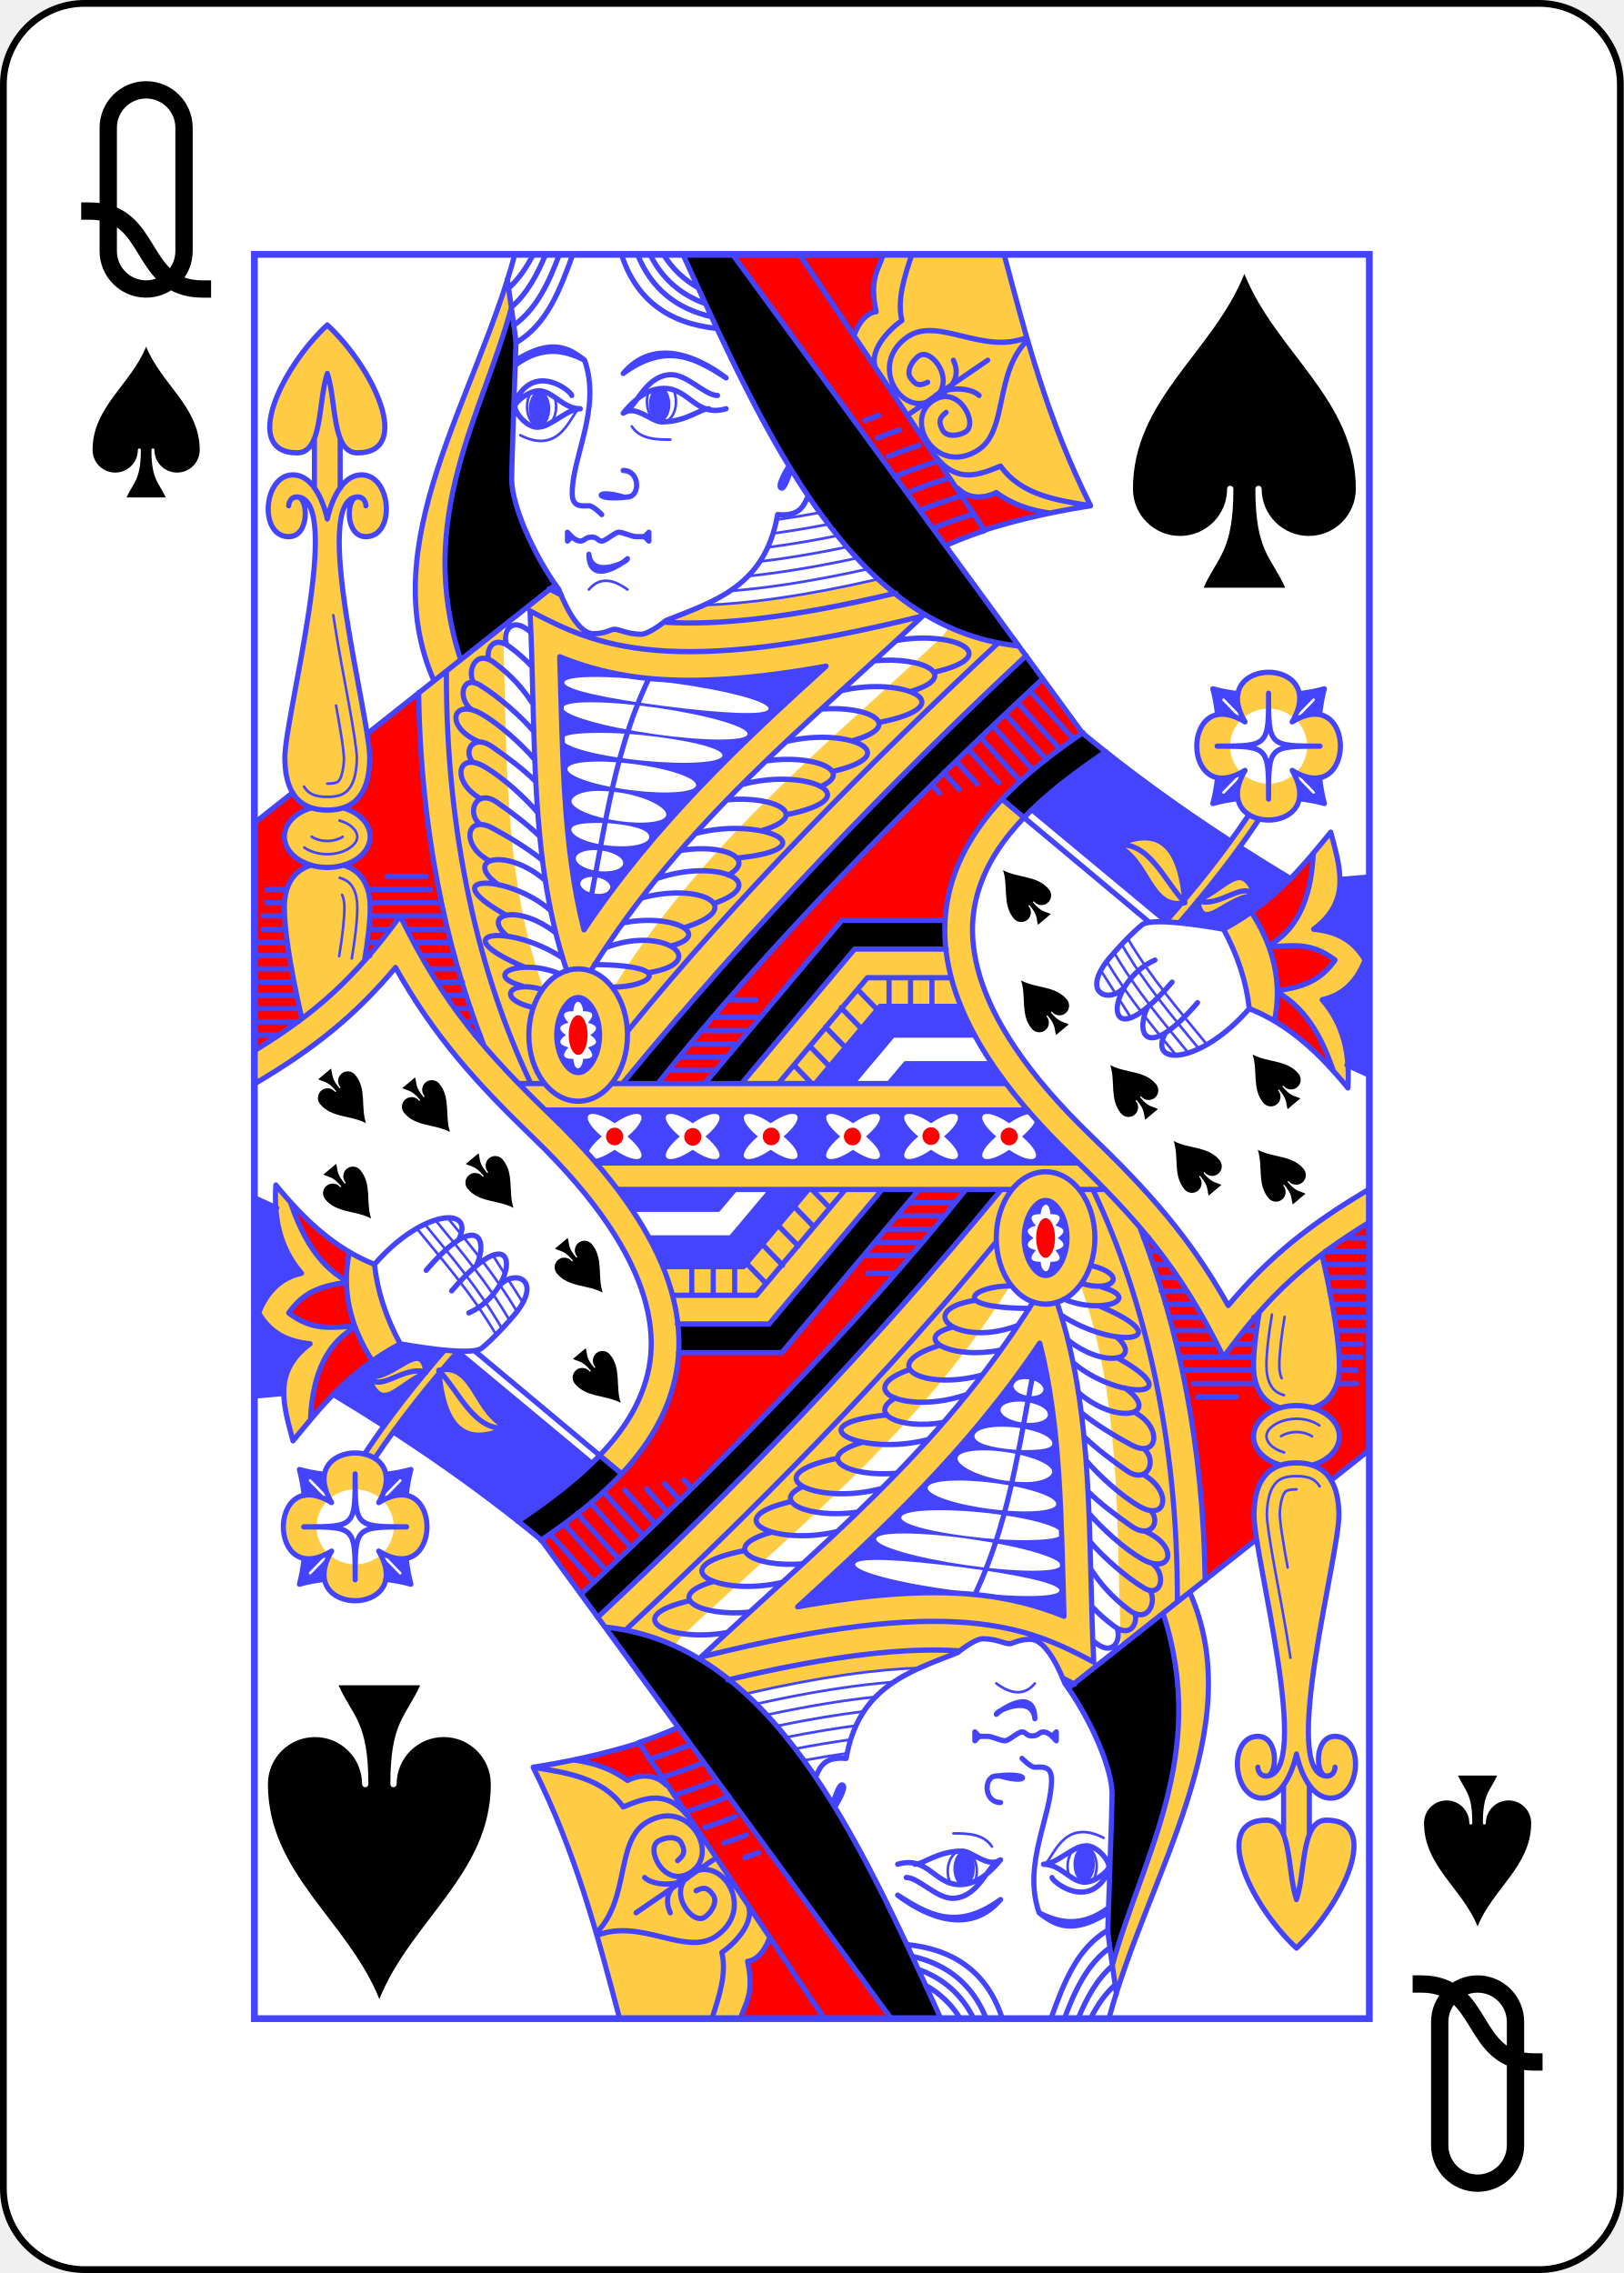
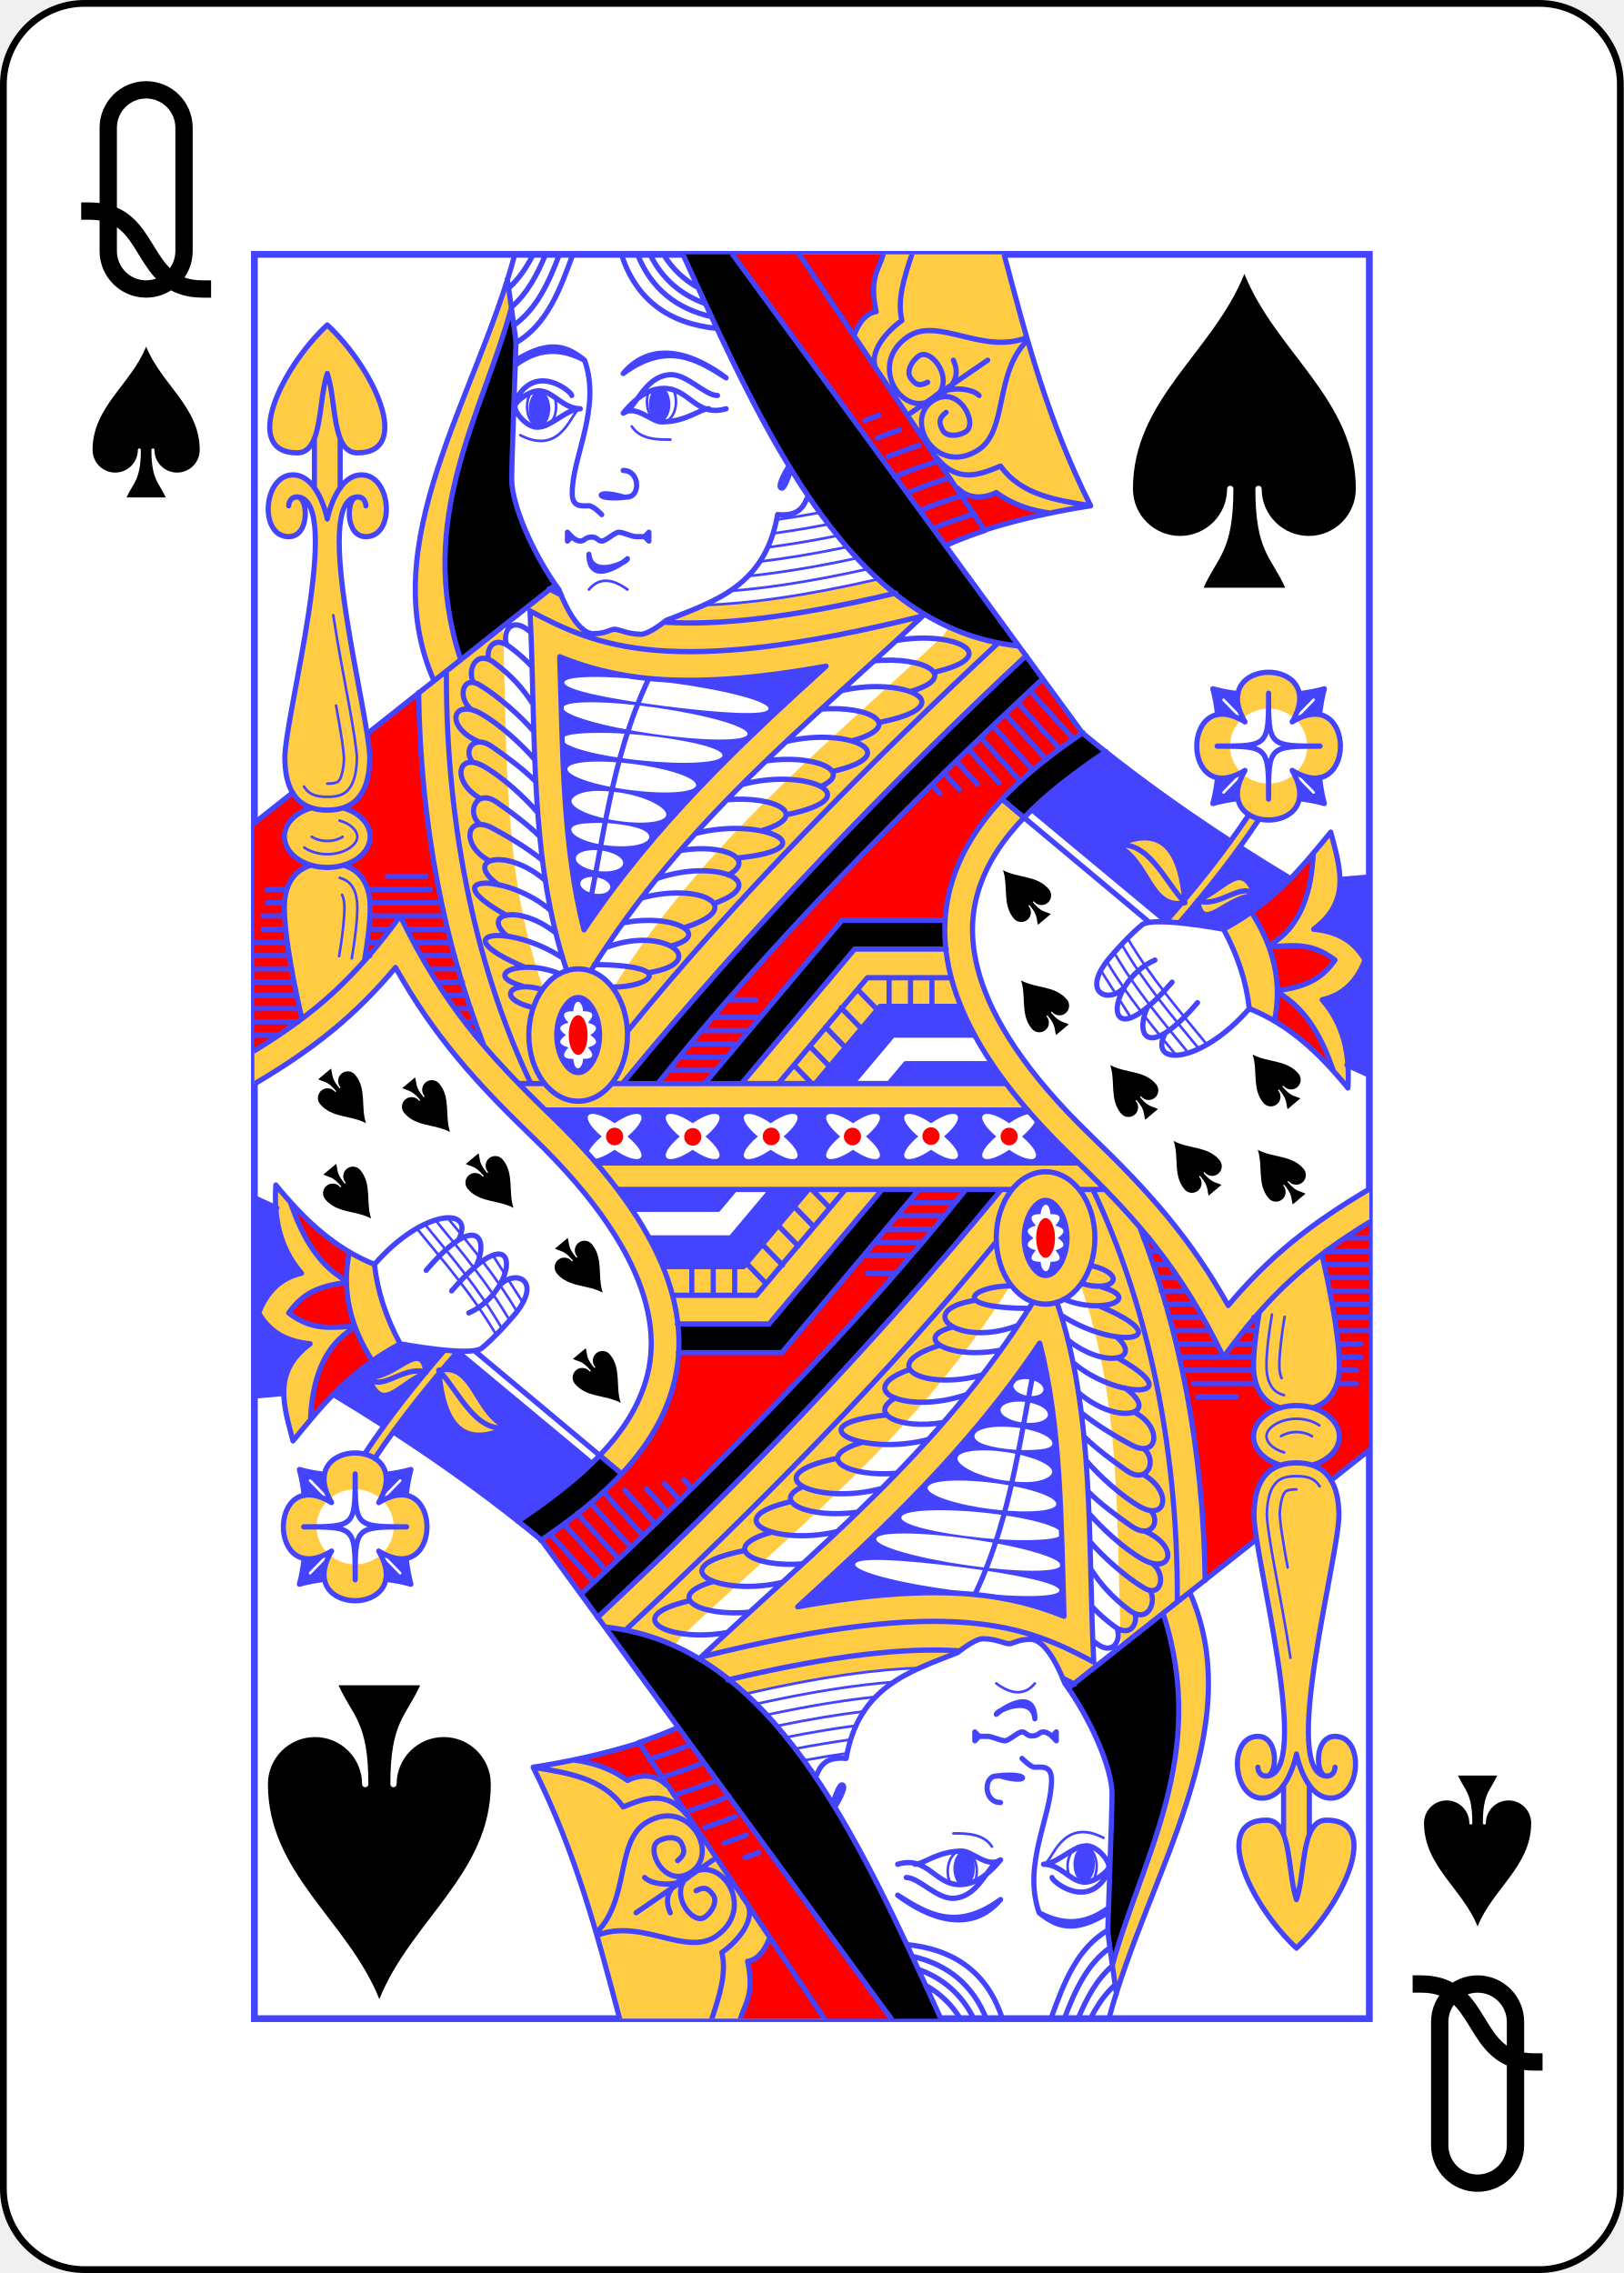
- <svg xmlns="http://www.w3.org/2000/svg" xmlns:xlink="http://www.w3.org/1999/xlink" class="card" face="QS" height="3.5in" preserveAspectRatio="none" viewBox="-120 -168 240 336" width="2.5in">
+ <svg xmlns="http://www.w3.org/2000/svg" xmlns:xlink="http://www.w3.org/1999/xlink" class=" queen" face="QS" height="3.5in" preserveAspectRatio="none" viewBox="-120 -168 240 336" width="2.5in">
  <defs>
+     <symbol id="SSQ" viewBox="-600 -600 1200 1200" preserveAspectRatio="xMinYMid">
+       <path d="M0 -500C100 -250 355 -100 355 185A150 150 0 0 1 55 185A10 10 0 0 0 35 185C35 385 85 400 130 500L-130 500C-85 400 -35 385 -35 185A10 10 0 0 0 -55 185A150 150 0 0 1 -355 185C-355 -100 -100 -250 0 -500Z" fill="black" />
+     </symbol>
    <symbol id="VSQ" viewBox="-500 -500 1000 1000" preserveAspectRatio="xMinYMid">
      <path d="M-260 100C40 100 -40 460 260 460M-175 0L-175 -285A175 175 0 0 1 175 -285L175 285A175 175 0 0 1 -175 285Z" stroke="black" stroke-width="80" stroke-linecap="square" stroke-miterlimit="1.5" fill="none" />
-     </symbol>
-     <symbol id="SSQ" viewBox="-600 -600 1200 1200" preserveAspectRatio="xMinYMid">
-       <path d="M0 -500C100 -250 355 -100 355 185A150 150 0 0 1 55 185A10 10 0 0 0 35 185C35 385 85 400 130 500L-130 500C-85 400 -35 385 -35 185A10 10 0 0 0 -55 185A150 150 0 0 1 -355 185C-355 -100 -100 -250 0 -500Z" fill="black" />
    </symbol>
    <symbol id="SQ6" preserveAspectRatio="none" viewBox="0 0 1300 2000">
      <path stroke="#44F" stroke-linecap="round" stroke-linejoin="round" stroke-width="3" fill="none" d="M986.603,811.202l17.525,26.837m3.576,5.477 14.288,21.88M993.49,800.868c12.595,20.813 26.365,39.794 40.672,57.94m3.681,4.637c6.057,7.579 12.2,15.026 18.38,22.414m3.579,4.268c4.936,5.872 9.889,11.716 14.837,17.57M1002.289,791.277c25.655,42.892 56.331,77.957 86.527,113.771M1011.321,782.244c26.598,44.899 58.724,81.183 90.152,118.553M1018.211,775.405C1045.438,820.52 1078.197,857.015 1110,895M91.99,409.09c5.346,34.4 12.365,69.897 17.979,99.543 5.614,29.646 9.608,54.847 9.523,62.492 -0.145,13.187 -2.604,25.095 -7.352,32.221C107.393,610.471 101.334,615 85,615 68.666,615 62.607,610.471 57.859,603.346M95.23,511.424c2.783,14.698 5.162,28.283 6.813,38.99 1.65,10.708 2.461,19.517 2.449,20.547 -0.126,11.422 -3.037,21.371 -4.834,24.068 -1.554,2.333 -1.961,2.671 -3.316,3.332C94.986,599.022 91.781,600 85,600M99.244,641.859C113.484,645.758 120,654.053 120,660c0,3.875 -2.134,8.183 -8.246,12.461C105.642,676.739 95.97,680 85,680 74.03,680 64.358,676.739 58.246,672.461M99.477,706.764c8.836,2.486 12.848,6.436 15.93,11.998C118.488,724.324 120,732.046 120,740c0,15.201 -2.706,36.775 -6.41,58.111M102.949,660.283C99.903,662.338 92.86,665 85,665c-7.997,0 -15.198,-2.76 -18.152,-4.828M102.285,726.031C103.523,728.265 105,733.947 105,740c0,13.42 -2.566,34.674 -6.189,55.545M726.76,368.279C639.854,387.672 574.693,396.008 524.839,397.575M715.613,356.589C649.941,370.779 597.123,378.462 554.168,381.631M703.039,344.259c-49.768,10.383 -91.885,16.912 -127.756,20.523M690.788,331.769c-38.303,7.698 -71.908,13.042 -101.508,16.491M680.138,318.872c-30.036,5.827 -57.089,10.165 -81.515,13.253M670.205,305.766c-23.347,4.37 -44.834,7.816 -64.642,10.458M659.573,292.715c-18.048,3.239 -34.946,5.91 -50.783,8.073M390,380c11.945,-13.956 27.221,-12.698 45,0M440,195c10,15 30,15 45,15M310,205c50,25 60,-30 70,-30M350.02,162.055c1.143,3.178 1.786,6.766 1.786,10.564 0,13.036 -7.581,23.604 -16.933,23.604 -9.352,0 -16.933,-10.568 -16.933,-23.604 0,-5.798 1.5,-11.108 3.988,-15.217M488.558,153.607c1.908,3.82 3.026,8.463 3.026,13.47 0,13.036 -7.581,23.604 -16.933,23.604 -9.352,0 -16.933,-10.568 -16.933,-23.604 0,-4.033 0.725,-7.829 2.004,-11.149" />
      <use xlink:href="#SSQ" height="90" width="90" transform="translate(1188,935)scale(1,0.972)rotate(-40)translate(-45,-45)" />
      <use xlink:href="#SSQ" height="90" width="90" transform="translate(1194,1043)scale(1,0.972)rotate(-40)translate(-45,-45)" />
      <use xlink:href="#SSQ" height="90" width="90" transform="translate(1096,1033)scale(1,0.972)rotate(-40)translate(-45,-45)" />
      <use xlink:href="#SSQ" height="90" width="90" transform="translate(1022,947)scale(1,0.972)rotate(-40)translate(-45,-45)" />
      <use xlink:href="#SSQ" height="90" width="90" transform="translate(918,851)scale(1,0.972)rotate(-40)translate(-45,-45)" />
      <use xlink:href="#SSQ" height="90" width="90" transform="translate(897,726)scale(1,0.972)rotate(-40)translate(-45,-45)" />
    </symbol>
    <symbol id="SQ5" preserveAspectRatio="none" viewBox="0 0 1300 2000">
      <path stroke="#44F" stroke-linecap="round" stroke-linejoin="round" stroke-width="6" fill="none" d="M435,885A57.5,75 0 0 1 377.5,960 57.5,75 0 0 1 320,885 57.5,75 0 0 1 377.5,810 57.5,75 0 0 1 435,885v0M417.077,940H876.026M308.271,940h28.757M339.491,970H901.478M131.845,543.196 351.035,374.589M6.9310566e-5,644.615 44.832,610.129M1138.166,665.182C1077.993,627.183 1020.125,586.553 965.296,542.458M1208.58,707.907c-20.188,-11.785 -40.16,-23.815 -59.891,-36.121M557.518,-3.5577172e-4 965.446,542.578M1299.729,1059.765c-68.477,39.278 -116.733,76.573 -164.284,131.813 -44.949,-77.848 -93.918,-130.607 -160.209,-192.689 -76.06,-71.231 -114.274,-131.591 -129.371,-180.426 -15.097,-48.834 -8.908,-86.603 7.949,-120.969 28.317,-57.727 91.513,-102.355 139.07,-133.864M499.685,0.037C598.837,212.453 698.514,423.778 890.342,443.851M364.365,812.312C320.077,685.414 328.509,542.63 321.336,404.177c76.717,39.852 163.357,77.441 457.882,5.761C644.587,533.127 501.693,642.054 392.457,811.847M355.977,456.125c29.63,11.748 64.921,21.562 110.043,25.154 51.306,4.084 115.563,0.486 200.578,-14.406 -98.578,87.128 -198.392,177.482 -282.246,298.861 -24.965,-94.927 -24.797,-201.063 -28.375,-309.609v0M867.343,440.406C719.63,574.076 560.439,730.575 436.094,879.438M223.892,472.869c-0.823,183.169 37.986,343.482 98.116,466.271M191.498,496.713c2.086,150.922 30.405,286.392 75.553,398.739M429.507,939.468C578.783,763.04 746.552,593.77 899.911,454.841M470.355,940.012C595.553,787.076 764.145,621.017 918.956,481.379M525,940 685,755h120.419M567.926,940.05 699.861,787.5h106.789M611.465,939.39 714.723,820h97.264M654.392,939.439 729.584,852.5h93.897M697.397,939.399 744.445,885h95.046M740.075,939.736 759.307,917.5H860M906.392,629.423 1063.785,756.677M871.924,617.813 1043.244,757.011M459.619,481.348C414.869,573.513 406.452,669.627 385,765M303.656,-0.002C259.093,162.789 138.614,327.078 209.423,483.473M240.1,458.28C187.085,297.86 265.541,182.854 300.096,58.96M805.811,330.134c14.888,-6.445 30.422,-12.16 46.149,-17.214M0.097,902.739C71.866,860.067 117.037,820.617 170,750c50,100 99.857,155.164 176.979,227.389 281.561,263.684 94.151,409.611 -13.084,480.469M377.5,842.5c4.423,0 9.318,2.003 14.867,9.24C397.916,858.978 402.5,871.022 402.5,885c0,13.978 -4.584,26.022 -10.133,33.26C386.818,925.497 381.923,927.5 377.5,927.5c-4.423,0 -9.318,-2.003 -14.867,-9.24C357.084,911.022 352.5,898.978 352.5,885c0,-13.978 4.584,-26.022 10.133,-33.26C368.182,844.503 373.077,842.5 377.5,842.5v0M1130,765c16.819,30.213 26.654,60.208 30,90 47.231,18.324 82.887,51.837 115,90 2.342,-37.044 -4.297,-71.387 -30,-100 23.35,-4.999 40.003,-20.019 50,-45 -14.528,-24.402 -35.976,-32.699 -60,-35 44.875,-32.167 30.267,-71.339 20,-110 -32.963,38.744 -63.867,77.98 -125,110v0M1300,705.833l-34.324,2.86M1300,930.555l-26.171,-11.632M1192.727,836.426c37.699,20.42 54.567,59.519 65.28,89.01M1182.969,784.923c26.555,-0.869 48.454,-6.172 77.031,15.077 -14.637,19.516 -30.136,29.721 -67.201,34.643M1234.629,679.158c-1.994,40.389 -12.783,83.276 -52.204,104.577M1162.343,745.425c26.538,39.875 36.074,80.877 26.979,123.434M1130,765c0,0 -82.168,-15 -95,-5 -12.832,10 -32.969,31.307 -40,40 -31.97,39.527 3.645,49.729 20,30M1050,800c-59.312,25.45 -64.226,120.615 20,25M1041.193,853.529c-14.944,32.294 0.758,60.301 58.5,-5.248M1062.185,882.591C1040.994,921.292 1103.755,918.144 1160,855M1063.252,755.8c33.572,-37.624 66.287,-76.827 96.446,-120.735M1078.458,757.687c32.493,-36.683 64.095,-75.006 93.255,-117.826M1085,735c-4.952,-58.002 -25.404,-90.068 -80,-65 38.526,16.691 38.617,74.158 80,65v0M1005,670c37.807,-6.254 56.14,40.797 80,65M1100,732.332c35,-15 50.673,-47.071 67.282,-5 -32.282,-2.084 -62.282,45 -67.282,5v0M1100.066,732.845c26.326,8.267 52.462,-23.905 67.216,-5.514M1155,585C1080,630 1080,485 1155,530c-45,-75 100,-75 55,0 75,-45 75,100 10e-5,55 45,75 -100,75 -55,10e-6v0M1242.5,557.5c-60,0 -60,0 -60,-60 0,60 0,60 -60,60 60,0 60,0 60,60 0,-60 0,-60 60,-60v0M1122.974,521.343c-1.248,-10.594 -3.073,-20.44 -5.474,-28.843 8.577,2.45 18.654,4.3 29.498,5.55M1146.755,616.978c-10.751,1.249 -20.742,3.09 -29.255,5.522 2.422,-8.479 4.258,-18.424 5.507,-29.126M1241.948,592.986c1.25,10.85 3.1,20.933 5.552,29.514 -8.414,-2.404 -18.273,-4.23 -28.883,-5.478M1218.576,497.983c10.625,-1.248 20.499,-3.076 28.924,-5.483 -2.415,8.453 -4.247,18.364 -5.495,29.029M357.959,386.261c-4.785,-2.306 -9.524,-4.688 -14.283,-7.126M748.069,383.939C622.451,413.088 538.889,420.538 479.792,417.078M355.99,456.129c29.627,11.745 64.914,21.559 110.029,25.15 51.303,4.084 115.556,0.486 200.564,-14.404C568.012,554 468.16,644.256 384.25,765.713 359.238,670.907 359.539,564.676 355.99,456.129v0M85,135c10.787,31.13 5,90 35,90 65,0 20,-95 -35,-145 -55,50 -100,145 -35,145 30,0 24.213,-58.87 35,-90v0M40,285c0,0 0,-10 10,-10 12.881,0 15,45 -10,45 -35,0 -30,-70 5,-70 30,0 40,50 40,50 0,0 10,-50 40,-50 35,0 40,70 5,70 -25,0 -22.881,-45 -10,-45 10,0 10,10 10,10M120,275c-55,2.668 15,250 14.491,296.289C134.168,600.673 125,630 85,630 45,630 35.832,600.673 35.509,571.289 35,525 105,277.668 50,275M70,264.984V208.333M100,265.189V208.744M103.206,627.393C121.818,632.488 135,645.167 135,660c0,19.33 -22.386,35 -50,35 -27.614,0 -50,-15.67 -50,-35 0,-14.83 13.177,-27.506 31.782,-32.604M65.931,692.476C41.675,699.577 35,720.74 35,740c0,36.244 13.136,96.133 20.364,126.343M128.369,800.677C132.147,778.914 135,756.89 135,740c0,-19.399 -6.772,-40.731 -31.462,-47.677M256.892,885h6.386M1.1417102e-4,885 28.737,885M245.572,870h11.901M2.5229169e-5,870 51.088,870M233.67,855h18.578M4.1609595e-5,855 52.54,855M222.93,840h24.093M7.6084636e-5,840 49.347,840M212.771,825h29.898M4.2336546e-5,825 46.444,825M203.192,810h34.543M4.0905762e-6,810 43.541,810M194.483,795h38.897M129.462,795h5.225M-3.8457096e-5,795 40.638,795M186.065,780h42.961M131.784,780h14.514M-3.1733115e-5,780 38.316,780M178.228,765h46.734M133.816,765h24.673M10,765H36.284M134.687,750h86.502M10,750H34.543M134.977,735h83.018M15,735H35.123M132.655,720H205M15,720H37.845M155,705h45M325,510c-11.823,-17.571 -24.455,-31.947 -45.421,-47.163 -21.678,-15.732 -32.015,9.636 -23.863,22.705M325,540c-13.684,-15.717 -40.727,-39.318 -62.257,-51.807 -20.397,-11.832 -26.523,15.099 -9.535,27.995M326.649,572.539c-13.684,-15.717 -40.423,-39.856 -62.257,-51.807 -33.042,-18.086 -43.839,14.159 -2.743,31.807M329.682,632.145c-13.684,-15.717 -40.423,-39.856 -62.257,-51.807 -30.812,-16.866 -37.656,16.866 -5.116,35.807M328.068,597.688c-13.861,-13.59 -33.316,-27.705 -50.773,-39.513 -22.074,-14.931 -34.105,4.474 -22.836,17.226M332.196,659.388c-13.77,-13.233 -32.62,-26.885 -49.583,-38.358 -24.045,-16.263 -36.173,12.272 -19.252,25.316M335.481,686.606C319.244,673.642 295.514,659.744 277.425,650.338c-31.27,-16.261 -36.887,20.479 -3.298,37.121M339.442,709.944C293.812,671.344 241.204,684.642 285,715M345.578,743.858c-49.783,-42.234 -140.14,-42.27 -51.454,5.5M359.154,797.427C296.308,757.356 217.415,767.986 315.257,808.088M356.152,815.716c-43.416,-18.163 -92.791,0.21 -43.971,13.658M335.796,833.551c-36.462,-11.384 -55.926,9.427 -11.424,20.211M323.637,467.387c-7.192,-7.586 -15.51,-14.892 -25.859,-22.401 -17.521,-12.715 -26.719,0.327 -25.123,12.489M322.159,428.227c-1.318,-1.002 -2.67,-2.006 -4.059,-3.014 -19.412,-14.087 -28.607,3.442 -24.227,16.361M351.502,769.347c-41.829,-32.623 -87.13,-22.987 -57.826,2.599M396.51,805.034c97.552,1.04 65.936,25.615 21.194,25.634M410.204,785.716c31.879,-11.92 60.58,-9.172 74.958,-1.629 16.817,8.823 14.04,24.205 -26.164,30.349M430.55,757.732c58.577,-11 103.695,13.949 55.485,26.189M451.623,729.604c67.421,-18.097 125.455,10.742 49.426,33.663M469.152,707.617c69.253,-23.471 135.427,4.475 67.152,28.145M497.035,675.734c50.502,-8.008 88.675,9.666 55.551,28.022M514.063,656.567c77.254,-19.945 157.955,17.262 48.763,27.753M550.915,618.31c57.176,-5.002 100.009,18.027 40.226,35.034M568.891,600.939c75.248,-19.798 151.842,14.609 51.224,34.336M596.84,574.156c55.645,-7.643 102.468,11.747 64.246,28.765M620.738,552.108c71.57,-16.516 140.665,14.62 53.46,34.064M660.734,515.57c57.115,-4.525 99.001,18.874 36.455,35.786M684.387,494.589c73.88,-16.895 144.864,16.899 43.681,36.081M722.796,460.826c57.765,-5.504 101.75,17.66 42.025,34.797M748.431,437.765c68.018,-11.92 127.591,17.439 43.802,36.027M645.552,273.862C640.452,285.479 635.593,297.26 610,295c-14.372,81.302 -73.773,98.388 -130,120 0,0 -19.419,15.646 -29.419,15.646C435.581,430.646 425,425 420,425c-5,0 -10,5 -25,5 -15,0 -30,-25 -40,-50 -30,-40 -55,-96.045 -55,-125 0,-20 5.003,-149.999 5,-155 -0.002,-3.089 -5.728,-42.446 -10.104,-72.074M622.933,240.321C616.616,250.552 609.194,264.742 615,265c2.734,0.121 6.97,-10.378 10.244,-19.906M904.16,494.814l50.564,54.175M889.99,508.204l48.735,52.216M875.348,521.087l48.019,51.449M861.637,534.968l46.154,49.451M847.017,547.875l45.963,49.246M832.833,561.25l35.288,37.809M818.663,574.639l24.026,25.742M803.865,587.356l17.842,19.116M790.064,601.14l8.928,9.566M482.759,925h55.419M495.895,910h55.008M508.21,895h55.829M521.346,880h55.419M534.483,865h55.419M552.956,845H585M790,820v32.5M765,820v32.5M740,820v32.5M703.268,833.268l22.578,22.578M684.089,854.089l23.399,23.399M665.936,875.936l22.783,22.783M648.194,898.194l22.578,22.578M629.22,919.22l20.731,20.731M791.296,310.755c15.63,-6.297 31.834,-11.835 48.115,-16.69M776.157,290.351c15.845,-6.355 32.273,-11.933 48.765,-16.813M760.822,270.486c16.181,-6.504 32.973,-12.196 49.824,-17.161M746.548,252.229c16.426,-6.796 33.542,-12.736 50.759,-17.91M739.121,229.174c11.718,-4.608 23.734,-8.797 35.842,-12.6M726.547,208.228c8.464,-3.276 17.075,-6.335 25.756,-9.191M711.686,188.339c5.395,-2.008 10.857,-3.949 16.37,-5.825M900.409,94.432C848.546,114.254 796.728,69.77 761.432,93.622 715,125 755,185 789.335,165.189 821.135,146.84 790,105 775,115c-9.303,6.202 -14.888,18.309 -10,25 6.18,8.459 10.489,9.628 20,5M901.467,97.133C861.761,135.456 879.347,201.012 842.741,222.521 794.423,250.91 757.503,188.968 790.171,166.514c30.256,-20.796 54.606,25.324 39.12,34.554 -9.604,5.724 -22.937,5.55 -26.869,-1.743 -4.972,-9.221 -4.172,-13.613 4.102,-20.203M765,180l90,-60M845,160c-10,-10 -45.467,-11.357 -55,5 22.008,-11.038 34.763,-24.757 25,-45M795,230c25,30 50,20 75,10 24.055,32.765 64.661,38.666 105,45M725,130C715,110 740,85 755,75 749.149,51.949 757.707,26.01 766.594,0.005M700,90c10,-25 25,-25 25,-25 -8.483,-38.172 3.289,-47.867 8.187,-64.931M427.964,0.018C445.065,51.748 483.313,78.4 539.319,83.994M446.671,0.044C462.631,38.844 492.036,61.7 533.14,70.683M461.245,0.016C475.225,27.447 496.929,45.719 525.584,55.748M476.996,0.108C487.38,16.454 500.998,28.964 517.636,37.894M371.264,0.044C356.344,40.197 340.918,80.075 304.697,100.286M355.609,0.044C343.343,31.804 329.139,61.846 302.671,80.299M339.571,0.021C329.734,23.196 317.891,44.53 299.715,59.884M325.157,0.084C317.465,14.722 308.277,27.965 296.268,38.544M305,120c41.102,-25.066 61.561,-14.287 80,0 20,55 -15,110 -14.419,151.676 0.216,15.477 11.727,13.449 19.419,13.324 4.999,-0.081 15,10 15,10M305,125c29.586,-20.976 55.476,-17.507 80,-5M430,245c20,0 20,30 5,30 -40,5 -40,-10 -5,0M365,315v10l5,-5 -5,-5v0M455,320l5,-5v10l-5,-5v0M370,320c0,0 5,5 10,5 5,0 5.244,-4.01 12.322,-4.485C400,320 400,325 405,325c5,0 15,-10 20,-10 5,0 15,5 20,5h10M390,340c3.07,28.452 45.614,8.689 45,5 -5,5 -44.772,31.851 -45,-5v0M430,135c51.536,-36.719 85.865,-16.182 120,5 -35.405,-25.982 -85,-45 -120,-5v0M540,160C525,160 503.53,134.615 483.614,136.451 453.799,139.2 445,175 430,180 447.935,158.592 463.794,151.781 478.07,151.935 507.274,152.251 515,185 550,175M430,180c15,-10 32.809,10.043 45.174,9.945C504.082,189.717 519.494,175 530,175M380,175c-20,0 -30.874,-19.165 -47.032,-20.29 -12.341,-0.86 -29.195,12.612 -29.195,17.612 0,7.071 11.237,20.708 22.743,23.258C342.908,199.214 362.812,175.349 380,175v0M305,165c22.643,-42.75 64.953,-9.492 65,-5M820,265c15,15 35,10 45,5 20.519,14.656 42.757,20.72 62.683,23.229M851.867 312.337C895.106 299.118 938.831 290.348 975 285C924.901 188.223 899.901 94.153 874.117 -0.002 M851.867,312.337C895.106,299.118 938.831,290.348 975,285 924.901,188.223 899.901,94.153 874.117,-0.002M851.013,311.998 635.367,-2.4089679e-4M927.653,293.265C907.757,290.72 885.519,284.656 865,270c-10,5 -30,10 -45,-5" />
    </symbol>
    <symbol id="SQ4" preserveAspectRatio="none" viewBox="0 0 1300 2000">
      <path fill="black" d="M499.674,0C598.831,212.426 698.516,423.784 891.078,444.248L557.508,0ZM299.898,59.855C265.541,182.854 187.085,297.86 240.1,458.279L349.875,372.945C322.205,333.641 300,282.29 300,255c0,-20 5.003,-149.999 5,-155 -10e-4,-2.004 -2.411,-19.274 -5.102,-40.145zM899.91,454.842C746.551,593.77 578.784,763.041 429.508,939.469l40.848,0.543C595.553,787.076 764.144,621.017 918.955,481.379Zm65.791,87.457c-28.872,19.187 -64.125,44.128 -93.979,75.523l25.551,20.043c30.23,-29.844 65.96,-54.59 95.6,-73.979 -9.281,-6.879 -18.471,-14.107 -27.172,-21.588zM685,755 525.102,939.883 570,940 699.861,787.5H806.65L805,755Z" />
    </symbol>
    <symbol id="SQ3" preserveAspectRatio="none" viewBox="0 0 1300 2000">
      <path fill="#44F" d="M472.5,150a12.5,20 0 0 0 -12.5,20 12.5,20 0 0 0 12.5,20 12.5,20 0 0 0 12.5,-20 12.5,20 0 0 0 -12.5,-20zm-140,5a12.5,20 0 0 0 -12.5,20 12.5,20 0 0 0 12.5,20 12.5,20 0 0 0 12.5,-20 12.5,20 0 0 0 -12.5,-20zm23.49,301.129c3.549,108.548 3.248,214.779 28.26,309.584 83.91,-121.457 183.762,-211.713 282.334,-298.838 -85.008,14.89 -149.262,18.489 -200.564,14.404 -45.115,-3.592 -80.402,-13.405 -110.029,-25.15zm42.926,22.922c22.576,0.103 52.528,2.344 83.498,6.246 65.746,8.284 118.153,21.659 117.055,29.873 -1.098,8.214 -56.309,5.079 -122.053,-3.205 -65.739,-8.284 -117.118,-18.579 -116.027,-26.793 0.534,-4.02 14.072,-6.229 37.527,-6.121zM1117.5,492.5c2.401,8.404 4.227,18.249 5.475,28.844v0.361c7.388,-1.364 16.465,0.084 27.232,5.623l-21.267,-21.268a1.5,1.5 0 0 1 1.045,-2.576 1.5,1.5 0 0 1 1.076,0.455l21.268,21.268c-5.529,-10.748 -6.981,-19.813 -5.629,-27.193 -10.729,-1.249 -20.702,-3.086 -29.199,-5.514zm130,0c-8.425,2.407 -18.299,4.234 -28.924,5.482h-0.279c1.361,7.386 -0.087,16.461 -5.623,27.223l21.266,-21.266a1.5,1.5 0 0 1 1.031,-0.453 1.5,1.5 0 0 1 1.09,2.574l-21.267,21.268c10.757,-5.534 19.827,-6.984 27.211,-5.627v-0.172c1.249,-10.665 3.081,-20.576 5.496,-29.029zm-853.6,15.258c20.384,0.103 47.429,2.344 75.393,6.246 59.364,8.284 106.684,21.659 105.691,29.873 -0.993,8.214 -49.917,8.157 -109.277,-0.127 -59.364,-8.284 -106.684,-21.659 -105.691,-29.873 0.486,-4.019 12.709,-6.227 33.885,-6.119zm7.695,34.68c15.094,-0.075 32.615,0.814 50.479,2.562 51.501,5.041 94.008,14.752 93.676,23.004 -0.329,8.252 -42.347,10.855 -93.85,5.814C400.399,568.778 358.918,558.002 359.25,549.75c0.203,-5.087 15.52,-7.179 42.346,-7.312zm590.814,21.094c-26.288,17.831 -58.004,39.716 -85.844,65.822L1063.252,755.799c5.929,-6.645 11.831,-13.341 17.697,-20.102C1043.571,740.317 1042.225,686.128 1005,670c53.451,-24.542 74.165,5.695 79.658,61.402 18.288,-21.222 36.203,-43.132 53.461,-66.25 -50.496,-31.89 -99.368,-65.632 -145.709,-101.621zm92.248,167.871c-1.235,1.434 -2.47,2.867 -3.709,4.295 1.306,-0.161 2.653,-0.388 4.051,-0.697 -0.104,-1.216 -0.224,-2.404 -0.342,-3.598zm-21.406,24.396 1.324,1.023C1092.824,758.22 1130,765 1130,765c33.235,-17.408 57.528,-36.95 78.082,-57.385 -19.956,-11.655 -39.702,-23.553 -59.211,-35.719 -15.553,20.888 -31.646,40.782 -48.066,60.072 34.429,-15.142 49.998,-46.38 66.478,-4.637 -32.143,-2.075 -62.02,44.581 -67.213,5.5 -7.149,8.386 -14.356,16.663 -21.611,24.854zM399.885,574.988c12.139,-0.075 26.23,0.814 40.598,2.562 41.421,5.041 74.783,15.817 74.516,24.068 -0.265,8.252 -34.059,10.855 -75.48,5.814 -41.421,-5.041 -74.783,-15.817 -74.516,-24.068 0.164,-5.087 13.308,-8.243 34.883,-8.377zm814.908,12.684 21.267,21.268a1.5,1.5 0 1 1 -2.121,2.121l-21.266,-21.266c5.537,10.764 6.984,19.84 5.621,27.227h0.322c10.609,1.248 20.468,3.074 28.883,5.479 -2.428,-8.497 -4.263,-18.47 -5.512,-29.199 -7.381,1.352 -16.447,-0.099 -27.195,-5.629zm-64.588,0.002c-10.75,5.53 -19.816,6.98 -27.197,5.627v0.072c-1.249,10.702 -3.085,20.648 -5.508,29.127 8.498,-2.428 18.47,-4.265 29.199,-5.514 -1.352,-7.38 0.1,-16.446 5.629,-27.193l-21.268,21.268a1.5,1.5 0 1 1 -2.121,-2.121zM399.951,608.221c7.756,-0.014 16.339,0.596 25.049,1.779 30.51,4.147 55.198,16.746 55.244,25 0.049,8.255 -24.648,11.585 -55.16,7.438 -30.51,-4.147 -55.282,-14.199 -55.328,-22.453 -0.032,-5.623 11.687,-11.731 30.195,-11.764zm2.941,36.283c3.928,-0.016 8.001,0.151 12.107,0.496 25.086,2.107 44.778,7.028 45.422,14.979 0.643,7.95 -19.171,12.686 -44.256,10.578 -25.086,-2.107 -45.944,-10.261 -46.588,-18.211 -0.523,-6.467 13.793,-7.764 33.314,-7.842zm-6.371,30.781c1.538,10e-4 3.102,0.061 4.674,0.18 15.244,1.152 28.128,7.433 28.779,14.027 0.652,6.595 -11.178,11.008 -26.422,9.855 -15.244,-1.152 -28.128,-7.433 -28.779,-14.027 -0.573,-5.812 8.608,-10.048 21.748,-10.035zm-2.721,30.471c0.975,0.002 1.966,0.05 2.963,0.145 9.661,0.914 17.828,5.899 18.242,11.133 0.413,5.235 -7.086,8.737 -16.748,7.822 -9.661,-0.914 -17.828,-5.899 -18.242,-11.133 -0.364,-4.614 5.455,-7.977 13.785,-7.967zm906.199,0.078 -34.277,2.855c0.225,20.003 -6.783,39.153 -30.719,56.311 24.024,2.301 45.472,10.598 60,35 -9.997,24.981 -26.65,40.001 -50,45 19.682,21.91 28.177,47.183 30.029,74.453l0.01,0.008 24.957,11.094zm-167.266,64.205c0.237,0.446 0.471,0.893 0.705,1.34 -0.234,-0.446 -0.468,-0.893 -0.705,-1.34zm3.041,5.883c0.083,0.166 0.171,0.332 0.254,0.498 -0.083,-0.166 -0.171,-0.332 -0.254,-0.498zm2.676,5.484c0.215,0.453 0.425,0.905 0.637,1.357 -0.212,-0.452 -0.422,-0.905 -0.637,-1.357zm2.455,5.324c0.179,0.4 0.364,0.801 0.541,1.201 -0.177,-0.4 -0.361,-0.801 -0.541,-1.201zm2.596,5.984c0.21,0.502 0.413,1.004 0.619,1.506 -0.206,-0.502 -0.409,-1.004 -0.619,-1.506zm2.07,5.117c0.198,0.503 0.4,1.005 0.594,1.508 -0.194,-0.503 -0.396,-1.005 -0.594,-1.508zm2.342,6.188c0.192,0.531 0.376,1.061 0.564,1.592 -0.188,-0.531 -0.372,-1.061 -0.564,-1.592zm1.732,4.965c0.204,0.605 0.411,1.21 0.609,1.814 -0.199,-0.605 -0.405,-1.21 -0.609,-1.814zm2.027,6.266c0.185,0.602 0.358,1.203 0.537,1.805 -0.179,-0.601 -0.352,-1.203 -0.537,-1.805zm1.469,5.01c0.18,0.638 0.359,1.276 0.533,1.914 -0.174,-0.638 -0.353,-1.276 -0.533,-1.914zM377.5,842.5c-4.423,0 -9.318,2.003 -14.867,9.24C357.084,858.978 352.5,871.022 352.5,885c0,13.978 4.584,26.022 10.133,33.26 5.549,7.238 10.444,9.24 14.867,9.24 4.423,0 9.318,-2.003 14.867,-9.24C397.916,911.022 402.5,898.978 402.5,885c0,-13.978 -4.584,-26.022 -10.133,-33.26C386.818,844.503 381.923,842.5 377.5,842.5Zm-0.273,4.795c2.956,0.088 5.949,5.08 5.949,10.705 10.931,-0.111 14.677,3.311 5.676,13 13.697,3.744 10.645,8.7 2.838,14 7.808,5.3 10.86,10.256 -2.838,14 9.002,9.689 5.255,13.111 -5.676,13 0,10 -9.46,18 -11.352,0 -10.931,0.111 -14.677,-3.311 -5.676,-13 -13.697,-3.744 -10.645,-8.7 -2.838,-14 -7.808,-5.3 -10.86,-10.256 2.838,-14 -9.002,-9.689 -5.255,-13.111 5.676,-13 0.828,-7.875 3.103,-10.773 5.402,-10.705zm352.357,5.205 -75.191,86.939 43.004,-0.041L744.445,885H840l-15,-32.5zm29.723,65 -19.23,22.236L876.25,939.955 860,917.5Zm-104.135,52.42 -315.76,0.18c2.44,2.479 4.988,4.874 7.566,7.289 15.37,14.394 29.321,28.433 41.91,42.127 1.07,-4.444 6.05,-11.131 16.111,-19.516 -30,-25 -15,-35 15,-15 30,-20 45,-10 15,15 30,25 15,35 -15,15 -11.069,7.379 -20.085,10.664 -25.562,10.629 1.311,1.463 2.628,2.926 3.906,4.381l256.418,-0.133zm-170.012,4.445C490.609,974.219 499.75,977.5 511,985c30,-20 45,-10 15,15 30,25 15,35 -15,15 -30,20 -45,10 -15,-15 -18.75,-15.625 -19.922,-25.391 -10.84,-25.635zm91,0C581.609,974.219 590.75,977.5 602,985c30,-20 45,-10 15,15 30,25 15,35 -15,15 -30,20 -45,10 -15,-15 -18.75,-15.625 -19.922,-25.391 -10.84,-25.635z" />
    </symbol>
    <symbol id="SQ2" preserveAspectRatio="none" viewBox="0 0 1300 2000">
      <path fill="red" d="M557.518,0 805.967,330.457 851.014,311.998 635.367,0Zm78.021,0 63.766,90.75C710,65 725,65 725,65 716.507,26.779 728.315,17.104 733.201,0ZM820,265 851.867,312.338C877.508,304.499 903.32,298.225 927.654,293.266 907.758,290.721 885.519,284.656 865,270c-10,5 -30,10 -45,-5zm99.127,216.287C764.145,621.016 595.553,787.076 470.355,940.012L525,940 685,755h120.418l-0.055,-0.412c6.374,-102.762 97.501,-170.658 160.412,-212.229zm-727.42,15.562 -59.861,46.348 -0.396,0.305c1.931,12.046 3.108,21.693 3.041,27.787 -0.259,23.595 -6.221,47.154 -30.277,55.812C121.818,632.489 135,645.167 135,660 129.282,676.588 118.028,686.751 104.152,691.959 128.228,699.269 135,720.601 135,740c0,16.89 -2.852,38.915 -6.16,60.219 -1.952,2.162 -3.909,4.293 -5.873,6.395C138.567,789.967 153.927,771.431 170,750 200.251,810.502 230.449,854.592 266.857,895.715 221.902,783.105 193.584,647.634 191.707,496.85ZM44.531,610.361 0,644.615V902.783C30.798,884.466 56.707,866.736 80.428,846.898 72.428,853.57 64.158,860.019 55.518,866.33 48.136,836.132 35,776.244 35,740 35,720.74 41.675,699.576 65.385,692.256 47.266,686.611 35,674.308 35,660 35,645.17 48.177,632.494 66.973,627.498 56.529,624.356 49.362,618.221 44.531,610.361Zm1190.098,68.797 -1.121,1.047c-20.054,23.043 -41.871,45.665 -71.744,65.723 27.117,39.371 36.653,80.374 27.744,123.129 25.439,14.765 47.233,33.87 67.875,55.842 -10.09,-28.954 -26.957,-68.052 -64.619,-89.363C1229.865,829.721 1245.363,819.516 1260,800c-28.578,-21.248 -50.476,-15.945 -77.303,-15.67 39.149,-21.896 49.937,-64.783 51.932,-105.172zM110.746,819.238c-0.789,0.786 -1.581,1.567 -2.373,2.346 0.792,-0.778 1.584,-1.56 2.373,-2.346zm-5.152,5.051c-0.768,0.743 -1.535,1.487 -2.307,2.223 0.771,-0.735 1.538,-1.48 2.307,-2.223zm-5.262,5.006c-2.077,1.946 -4.165,3.876 -6.273,5.779 2.104,-1.902 4.195,-3.831 6.273,-5.779zm-6.539,6.021c-1.468,1.323 -2.945,2.636 -4.43,3.939 1.482,-1.304 2.962,-2.615 4.43,-3.939zM377.5,862.5a11,22.5 0 0 0 -11,22.5 11,22.5 0 0 0 11,22.5 11,22.5 0 0 0 11,-22.5 11,22.5 0 0 0 -11,-22.5zm225.176,127.465a10,10 0 0 0 -10,10 10,10 0 0 0 10,10 10,10 0 0 0 10,-10 10,10 0 0 0 -10,-10zM420,990a10,10 0 0 0 -10,10 10,10 0 0 0 10,10 10,10 0 0 0 10,-10 10,10 0 0 0 -10,-10zm91.133,0.41a10,10 0 0 0 -10,10 10,10 0 0 0 10,10 10,10 0 0 0 10,-10 10,10 0 0 0 -10,-10z" />
    </symbol>
    <symbol id="SQ1" preserveAspectRatio="none" viewBox="0 0 1300 2000">
      <path fill="#FC4" d="M635.396,0 851.867,312.338C895.107,299.119 938.831,290.348 975,285 924.902,188.224 899.894,94.154 874.111,0ZM295.525,27.285C246.276,180.98 142.754,335.54 209.252,483.084l-17.434,13.449c1.765,151.101 30.085,286.572 74.541,398.609 18.126,21.287 38.562,42.116 61.479,64.115 3.611,3.467 7.285,6.963 11.338,10.619L901.479,970l-0.414,-0.52c-0.122,-0.138 -0.237,-0.274 -0.359,-0.412 15.277,17.283 32.651,35.126 52.316,53.543C1030.143,1094.837 1080,1150 1130,1250c52.982,-70.642 98.186,-110.097 170,-152.787v-37.602c-68.62,39.334 -116.942,76.655 -164.555,131.967 -44.949,-77.848 -93.918,-130.607 -160.209,-192.689 -76.06,-71.231 -114.274,-131.591 -129.371,-180.426 -15.097,-48.834 -8.908,-86.603 7.949,-120.969 28.317,-57.727 91.514,-102.355 139.07,-133.863l-26.779,-21.49C896.537,588.11 793.226,665.675 806.109,786.488L699.861,787.5 568.062,939.893 429.484,939.863C578.06,763.299 745.829,594.028 899.188,455.1l-9.568,-10.99c-28.867,-3.021 -55.644,-10.376 -80.518,-21.428 -1.776,4.173 -4.434,8.021 -7.943,11.234C665.116,558.396 525.47,665.166 419.789,829.432L392.457,811.848C501.693,642.055 644.587,533.127 779.219,409.938l17.514,6.863c-17.744,-8.987 -34.487,-19.892 -50.291,-32.484 -124.713,29.032 -208.275,36.481 -267.268,31.982 0,0 -19.316,14.605 -29.316,14.605 -15,0 -25.58,-5.645 -30.58,-5.645 -5,0 -10,5 -25,5 -15,0 -30,-25 -40,-50 -1.514,-2.019 -3.014,-4.079 -4.232,-5.793l-39.219,30.256 10.51,-0.545c7.172,138.453 -1.258,281.236 43.029,408.135l-27.418,17.666c-1.329,-2.131 -2.433,-4.456 -3.268,-6.957C288.229,692.789 295.294,552.704 289.598,421.1l-69.703,53.773 20.205,-16.594C187.085,297.86 265.54,182.855 300.096,58.961ZM85,80c-55,50 -100,145 -35,145 9.343,0 15.216,-5.71 19.6,-15.59l-0.055,54.807C63.117,255.8 55.219,250 45,250c-35,0 -40,70 -5,70 24.463,0 22.958,-43.082 10.812,-44.932 53.482,5.085 -15.809,250.164 -15.303,296.221 0.268,24.388 6.628,48.737 31.463,56.209C48.177,632.494 35,645.17 35,660 35,674.308 47.266,686.611 65.385,692.256 41.675,699.576 35,720.74 35,740 35,776.244 48.136,836.132 55.518,866.33 82.604,846.546 106.084,825.429 128.84,800.219 132.148,778.915 135,756.89 135,740 135,720.601 128.228,699.269 104.152,691.959 118.028,686.751 129.282,676.588 135,660c0,-14.833 -13.182,-27.511 -30.787,-32.898 24.057,-8.658 30.018,-32.217 30.277,-55.812C134.997,525.232 65.706,280.154 119.188,275.068 107.042,276.918 105.537,320 130,320c35,0 30,-70 -5,-70 -10.834,0 -19.06,6.522 -25.074,15.021L100.252,209.279C104.49,218.999 110.421,225 120,225 185,225 140,130 85,80Zm641.48,287.838c-86.625,19.835 -151.788,28.17 -200.805,29.242 -14.225,6.274 -30.072,11.922 -45.779,18.959 58.993,4.499 142.554,-2.951 267.197,-32.037 -7.753,-5.207 -14.389,-10.769 -20.613,-16.164zm-370.49,88.291c29.627,11.745 64.914,21.559 110.029,25.15 51.303,4.084 115.556,0.486 200.564,-14.404C568.012,554 468.16,644.256 384.25,765.713 359.238,670.907 359.539,564.676 355.99,456.129ZM1182.5,473.75c-24.04,0 -48.056,17.347 -29.859,52.023A45,42.5 0 0 1 1182.5,515a45,42.5 0 0 1 29.865,10.764C1230.552,491.094 1206.538,473.75 1182.5,473.75Zm-54.691,47.48c-45.248,0.775 -37.642,97.738 22.793,66.217A45,42.5 0 0 1 1137.5,557.5a45,42.5 0 0 1 13.111,-29.943c-8.689,-4.533 -16.298,-6.438 -22.803,-6.326zm109.383,0c-6.503,-0.111 -14.108,1.792 -22.793,6.322A45,42.5 0 0 1 1227.5,557.5a45,42.5 0 0 1 -13.109,29.943c60.443,31.534 68.05,-65.438 22.801,-66.213zm-24.83,67.994A45,42.5 0 0 1 1182.5,600 45,42.5 0 0 1 1152.635,589.236c-11.988,22.852 -5.631,38.17 6.973,45.959 -23.682,34.464 -48.941,66.026 -74.949,96.207C1079.165,675.695 1058.451,645.458 1005,670c37.225,16.128 38.571,70.317 75.949,65.697 -5.866,6.761 -11.768,13.457 -17.697,20.102l15.207,1.887c7.255,-8.191 14.462,-16.467 21.611,-24.854 5.193,39.081 35.07,-7.575 67.213,-5.5 -16.48,-41.743 -32.05,-10.505 -66.478,4.637 24.571,-28.866 48.407,-59.083 70.803,-91.955 26.568,6.128 61.741,-10.798 40.754,-50.789zM1255,655c-32.963,38.744 -63.867,77.98 -125,110 16.819,30.213 26.654,60.208 30,90 47.231,18.324 82.887,51.837 115,90 2.342,-37.044 -4.297,-71.387 -30,-100 23.35,-4.999 40.003,-20.019 50,-45 -14.528,-24.402 -35.976,-32.699 -60,-35 44.875,-32.167 30.267,-71.339 20,-110zM811.885,817.785c10.865,41.665 35.342,88.007 78.586,139.424 -4.923,-5.823 -9.663,-11.583 -14.221,-17.254l-286.463,-0.059 64.605,-0.457 75.191,-86.939 93.883,-0.34c-4.903,-11.907 -8.743,-23.391 -11.582,-34.375zM377.5,842.5c4.423,0 9.318,2.003 14.867,9.24C397.916,858.978 402.5,871.022 402.5,885c0,13.978 -4.584,26.022 -10.133,33.26C386.818,925.497 381.923,927.5 377.5,927.5c-4.423,0 -9.318,-2.003 -14.867,-9.24C357.084,911.022 352.5,898.978 352.5,885c0,-13.978 4.584,-26.022 10.133,-33.26C368.182,844.503 373.077,842.5 377.5,842.5Z" />
    </symbol>
    <rect id="XSQ" width="164.8" height="260.8" x="-82.4" y="-130.4" />
  </defs>
  <rect width="239" height="335" x="-119.5" y="-167.5" rx="12" ry="12" fill="white" stroke="black" />
+   <use xlink:href="#XSQ" stroke="#44F" fill="none" />
  <use width="164.8" height="260.8" x="-82.4" y="-130.4" xlink:href="#SQ1" />
  <use transform="rotate(180)" width="164.8" height="260.8" x="-82.4" y="-130.4" xlink:href="#SQ1" />
  <use width="164.8" height="260.8" x="-82.4" y="-130.4" xlink:href="#SQ2" />
  <use transform="rotate(180)" width="164.8" height="260.8" x="-82.4" y="-130.4" xlink:href="#SQ2" />
  <use width="164.8" height="260.8" x="-82.4" y="-130.4" xlink:href="#SQ3" />
  <use transform="rotate(180)" width="164.8" height="260.8" x="-82.4" y="-130.4" xlink:href="#SQ3" />
  <use width="164.8" height="260.8" x="-82.4" y="-130.4" xlink:href="#SQ4" />
  <use transform="rotate(180)" width="164.8" height="260.8" x="-82.4" y="-130.4" xlink:href="#SQ4" />
  <use width="164.8" height="260.8" x="-82.4" y="-130.4" xlink:href="#SQ5" />
  <use transform="rotate(180)" width="164.8" height="260.8" x="-82.4" y="-130.4" xlink:href="#SQ5" />
  <use width="164.8" height="260.8" x="-82.4" y="-130.4" xlink:href="#SQ6" />
  <use transform="rotate(180)" width="164.8" height="260.8" x="-82.4" y="-130.4" xlink:href="#SQ6" />
  <use xlink:href="#VSQ" height="32" width="32" x="-114.4" y="-156" />
  <use xlink:href="#SSQ" height="26.769" width="26.769" x="-111.784" y="-119" />
  <use xlink:href="#SSQ" height="55.68" width="55.68" x="36.088" y="-132.16" />
  <g transform="rotate(180)">
    <use xlink:href="#VSQ" height="32" width="32" x="-114.4" y="-156" />
    <use xlink:href="#SSQ" height="26.769" width="26.769" x="-111.784" y="-119" />
    <use xlink:href="#SSQ" height="55.68" width="55.68" x="36.088" y="-132.16" />
  </g>
-   <use xlink:href="#XSQ" stroke="#44F" fill="none" />
</svg>
